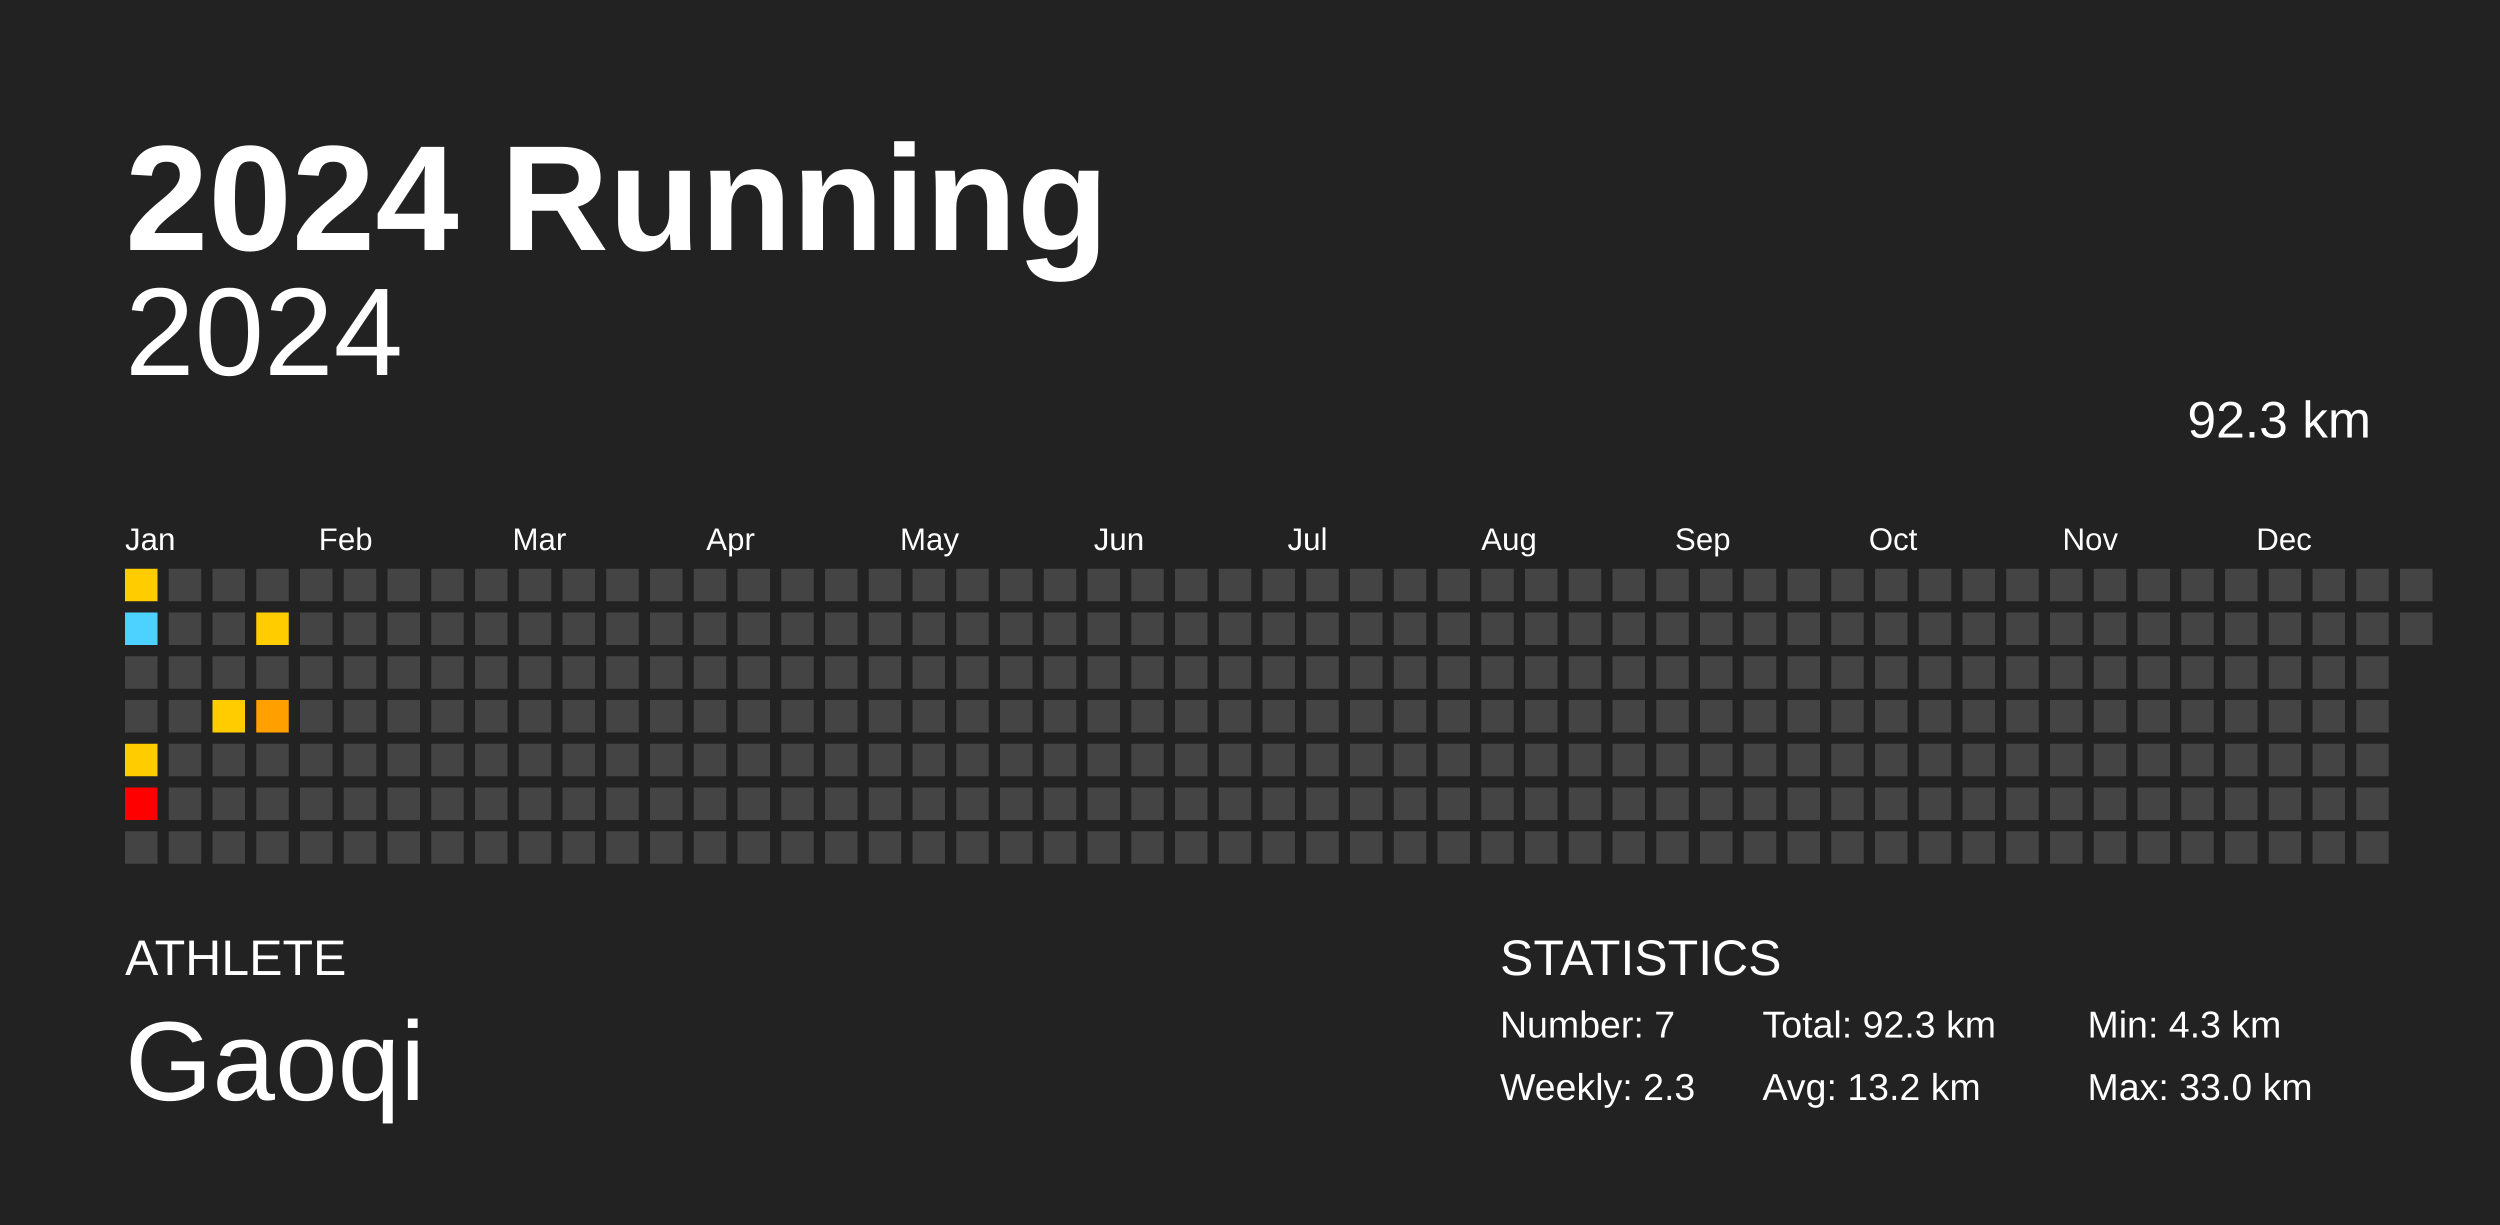
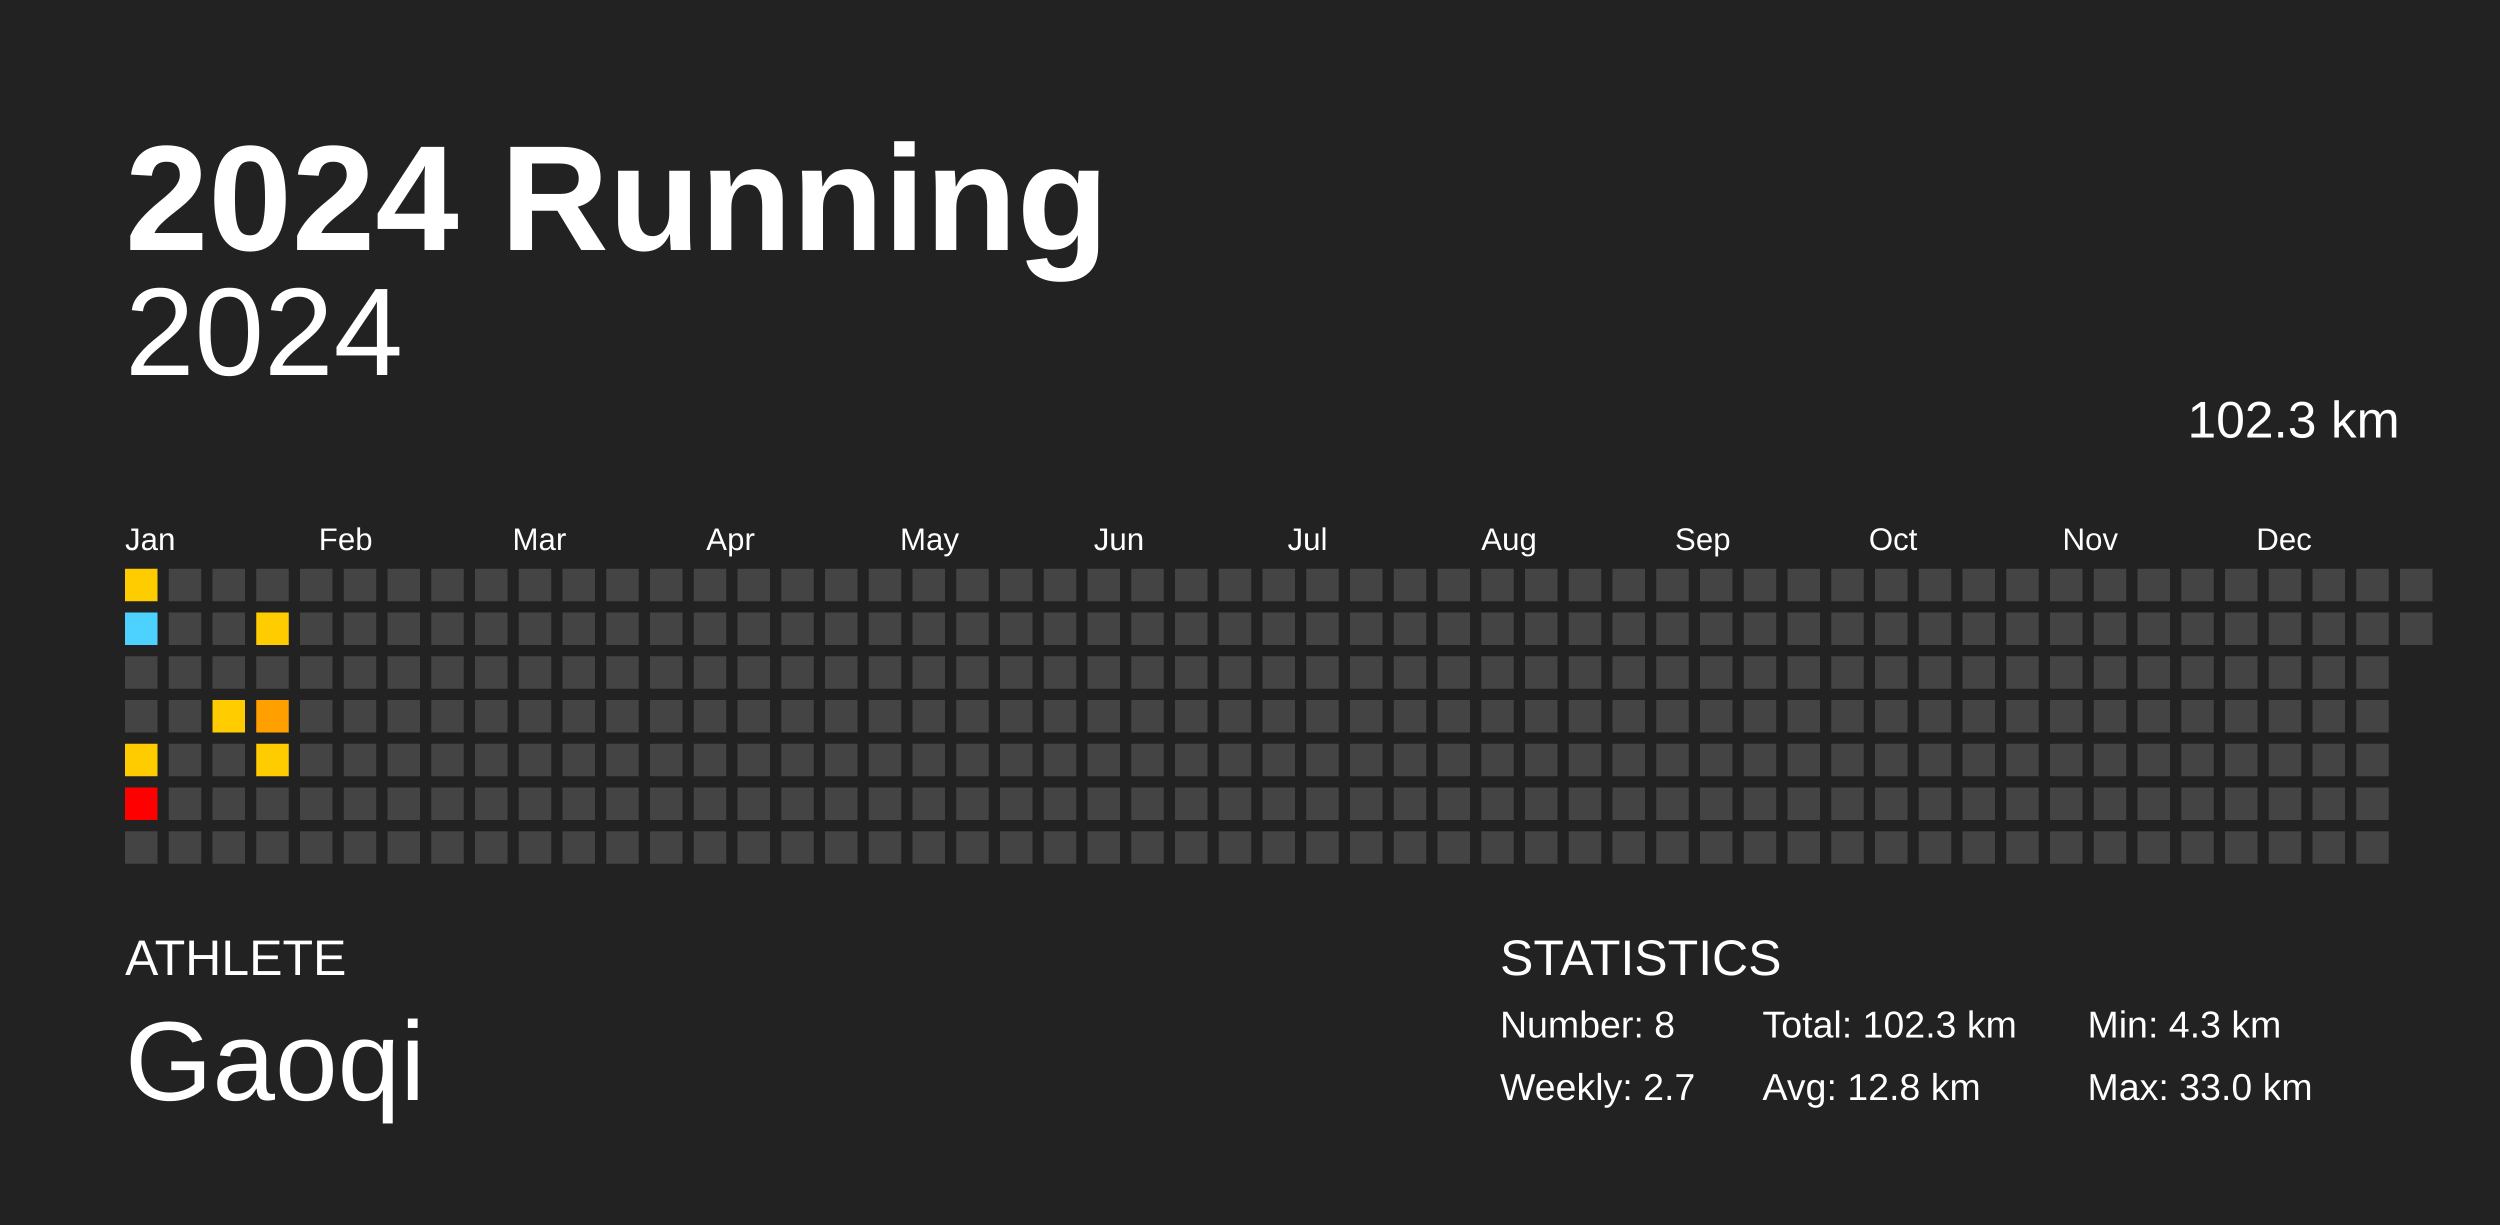
<svg xmlns="http://www.w3.org/2000/svg" baseProfile="full" height="98mm" version="1.1" viewBox="0,0,200,98" width="200mm">
  <defs />
  <rect fill="#222222" height="98" width="200" x="0" y="0" />
  <text fill="#FFFFFF" style="font-size:12px; font-family:Arial; font-weight:bold;" x="10" y="20">2024 Running</text>
  <text fill="#FFFFFF" style="font-size:4px; font-family:Arial" x="10" y="78">ATHLETE</text>
  <text fill="#FFFFFF" style="font-size:9px; font-family:Arial" x="10" y="88">Gaoqi</text>
  <text fill="#FFFFFF" style="font-size:4px; font-family:Arial" x="120" y="78">STATISTICS</text>
-   <text fill="#FFFFFF" style="font-size:3px; font-family:Arial" x="120" y="83">Number: 7</text>
-   <text fill="#FFFFFF" style="font-size:3px; font-family:Arial" x="120" y="88">Weekly: 2.3</text>
-   <text fill="#FFFFFF" style="font-size:3px; font-family:Arial" x="141" y="83">Total: 92.3 km</text>
-   <text fill="#FFFFFF" style="font-size:3px; font-family:Arial" x="141" y="88">Avg: 13.2 km</text>
+   <text fill="#FFFFFF" style="font-size:3px; font-family:Arial" x="120" y="83">Number: 8</text>
+   <text fill="#FFFFFF" style="font-size:3px; font-family:Arial" x="120" y="88">Weekly: 2.7</text>
+   <text fill="#FFFFFF" style="font-size:3px; font-family:Arial" x="141" y="83">Total: 102.3 km</text>
+   <text fill="#FFFFFF" style="font-size:3px; font-family:Arial" x="141" y="88">Avg: 12.8 km</text>
  <text fill="#FFFFFF" style="font-size:3px; font-family:Arial" x="167" y="83">Min: 4.3 km</text>
  <text fill="#FFFFFF" style="font-size:3px; font-family:Arial" x="167" y="88">Max: 33.0 km</text>
  <text alignment-baseline="hanging" fill="#FFFFFF" style="font-size:10.0px; font-family:Arial;" x="10" y="30">2024</text>
-   <text alignment-baseline="hanging" fill="#FFFFFF" style="font-size:4.125px; font-family:Arial;" x="175" y="35">92.3 km</text>
+   <text alignment-baseline="hanging" fill="#FFFFFF" style="font-size:4.125px; font-family:Arial;" x="175" y="35">102.3 km</text>
  <text fill="#FFFFFF" style="font-size:2.5px; font-family:Arial" x="10.0" y="44">Jan</text>
  <text fill="#FFFFFF" style="font-size:2.5px; font-family:Arial" x="25.5" y="44">Feb</text>
  <text fill="#FFFFFF" style="font-size:2.5px; font-family:Arial" x="41.0" y="44">Mar</text>
  <text fill="#FFFFFF" style="font-size:2.5px; font-family:Arial" x="56.5" y="44">Apr</text>
  <text fill="#FFFFFF" style="font-size:2.5px; font-family:Arial" x="72.0" y="44">May</text>
  <text fill="#FFFFFF" style="font-size:2.5px; font-family:Arial" x="87.5" y="44">Jun</text>
  <text fill="#FFFFFF" style="font-size:2.5px; font-family:Arial" x="103.0" y="44">Jul</text>
  <text fill="#FFFFFF" style="font-size:2.5px; font-family:Arial" x="118.5" y="44">Aug</text>
  <text fill="#FFFFFF" style="font-size:2.5px; font-family:Arial" x="134.0" y="44">Sep</text>
  <text fill="#FFFFFF" style="font-size:2.5px; font-family:Arial" x="149.5" y="44">Oct</text>
  <text fill="#FFFFFF" style="font-size:2.5px; font-family:Arial" x="165.0" y="44">Nov</text>
  <text fill="#FFFFFF" style="font-size:2.5px; font-family:Arial" x="180.5" y="44">Dec</text>
  <rect fill="#ffcc00" height="2.6" width="2.6" x="10.0" y="45.5" />
  <rect fill="#4dd2ff" height="2.6" width="2.6" x="10.0" y="49.0" />
  <rect fill="#444444" height="2.6" width="2.6" x="10.0" y="52.5" />
  <rect fill="#444444" height="2.6" width="2.6" x="10.0" y="56.0" />
  <rect fill="#ffcc00" height="2.6" width="2.6" x="10.0" y="59.5" />
  <rect fill="red" height="2.6" width="2.6" x="10.0" y="63.0" />
  <rect fill="#444444" height="2.6" width="2.6" x="10.0" y="66.5" />
  <rect fill="#444444" height="2.6" width="2.6" x="13.5" y="45.5" />
  <rect fill="#444444" height="2.6" width="2.6" x="13.5" y="49.0" />
  <rect fill="#444444" height="2.6" width="2.6" x="13.5" y="52.5" />
  <rect fill="#444444" height="2.6" width="2.6" x="13.5" y="56.0" />
  <rect fill="#444444" height="2.6" width="2.6" x="13.5" y="59.5" />
  <rect fill="#444444" height="2.6" width="2.6" x="13.5" y="63.0" />
  <rect fill="#444444" height="2.6" width="2.6" x="13.5" y="66.5" />
  <rect fill="#444444" height="2.6" width="2.6" x="17.0" y="45.5" />
  <rect fill="#444444" height="2.6" width="2.6" x="17.0" y="49.0" />
  <rect fill="#444444" height="2.6" width="2.6" x="17.0" y="52.5" />
  <rect fill="#ffcc00" height="2.6" width="2.6" x="17.0" y="56.0" />
  <rect fill="#444444" height="2.6" width="2.6" x="17.0" y="59.5" />
  <rect fill="#444444" height="2.6" width="2.6" x="17.0" y="63.0" />
  <rect fill="#444444" height="2.6" width="2.6" x="17.0" y="66.5" />
  <rect fill="#444444" height="2.6" width="2.6" x="20.5" y="45.5" />
  <rect fill="#ffcc00" height="2.6" width="2.6" x="20.5" y="49.0" />
  <rect fill="#444444" height="2.6" width="2.6" x="20.5" y="52.5" />
  <rect fill="#ffa000" height="2.6" width="2.6" x="20.5" y="56.0" />
-   <rect fill="#444444" height="2.6" width="2.6" x="20.5" y="59.5" />
+   <rect fill="#ffcc00" height="2.6" width="2.6" x="20.5" y="59.5" />
  <rect fill="#444444" height="2.6" width="2.6" x="20.5" y="63.0" />
  <rect fill="#444444" height="2.6" width="2.6" x="20.5" y="66.5" />
  <rect fill="#444444" height="2.6" width="2.6" x="24.0" y="45.5" />
  <rect fill="#444444" height="2.6" width="2.6" x="24.0" y="49.0" />
  <rect fill="#444444" height="2.6" width="2.6" x="24.0" y="52.5" />
  <rect fill="#444444" height="2.6" width="2.6" x="24.0" y="56.0" />
  <rect fill="#444444" height="2.6" width="2.6" x="24.0" y="59.5" />
  <rect fill="#444444" height="2.6" width="2.6" x="24.0" y="63.0" />
  <rect fill="#444444" height="2.6" width="2.6" x="24.0" y="66.5" />
  <rect fill="#444444" height="2.6" width="2.6" x="27.5" y="45.5" />
  <rect fill="#444444" height="2.6" width="2.6" x="27.5" y="49.0" />
  <rect fill="#444444" height="2.6" width="2.6" x="27.5" y="52.5" />
  <rect fill="#444444" height="2.6" width="2.6" x="27.5" y="56.0" />
  <rect fill="#444444" height="2.6" width="2.6" x="27.5" y="59.5" />
  <rect fill="#444444" height="2.6" width="2.6" x="27.5" y="63.0" />
  <rect fill="#444444" height="2.6" width="2.6" x="27.5" y="66.5" />
  <rect fill="#444444" height="2.6" width="2.6" x="31.0" y="45.5" />
  <rect fill="#444444" height="2.6" width="2.6" x="31.0" y="49.0" />
  <rect fill="#444444" height="2.6" width="2.6" x="31.0" y="52.5" />
  <rect fill="#444444" height="2.6" width="2.6" x="31.0" y="56.0" />
  <rect fill="#444444" height="2.6" width="2.6" x="31.0" y="59.5" />
  <rect fill="#444444" height="2.6" width="2.6" x="31.0" y="63.0" />
  <rect fill="#444444" height="2.6" width="2.6" x="31.0" y="66.5" />
  <rect fill="#444444" height="2.6" width="2.6" x="34.5" y="45.5" />
  <rect fill="#444444" height="2.6" width="2.6" x="34.5" y="49.0" />
  <rect fill="#444444" height="2.6" width="2.6" x="34.5" y="52.5" />
  <rect fill="#444444" height="2.6" width="2.6" x="34.5" y="56.0" />
  <rect fill="#444444" height="2.6" width="2.6" x="34.5" y="59.5" />
  <rect fill="#444444" height="2.6" width="2.6" x="34.5" y="63.0" />
  <rect fill="#444444" height="2.6" width="2.6" x="34.5" y="66.5" />
  <rect fill="#444444" height="2.6" width="2.6" x="38.0" y="45.5" />
  <rect fill="#444444" height="2.6" width="2.6" x="38.0" y="49.0" />
  <rect fill="#444444" height="2.6" width="2.6" x="38.0" y="52.5" />
  <rect fill="#444444" height="2.6" width="2.6" x="38.0" y="56.0" />
  <rect fill="#444444" height="2.6" width="2.6" x="38.0" y="59.5" />
  <rect fill="#444444" height="2.6" width="2.6" x="38.0" y="63.0" />
  <rect fill="#444444" height="2.6" width="2.6" x="38.0" y="66.5" />
  <rect fill="#444444" height="2.6" width="2.6" x="41.5" y="45.5" />
  <rect fill="#444444" height="2.6" width="2.6" x="41.5" y="49.0" />
  <rect fill="#444444" height="2.6" width="2.6" x="41.5" y="52.5" />
  <rect fill="#444444" height="2.6" width="2.6" x="41.5" y="56.0" />
  <rect fill="#444444" height="2.6" width="2.6" x="41.5" y="59.5" />
  <rect fill="#444444" height="2.6" width="2.6" x="41.5" y="63.0" />
  <rect fill="#444444" height="2.6" width="2.6" x="41.5" y="66.5" />
  <rect fill="#444444" height="2.6" width="2.6" x="45.0" y="45.5" />
  <rect fill="#444444" height="2.6" width="2.6" x="45.0" y="49.0" />
  <rect fill="#444444" height="2.6" width="2.6" x="45.0" y="52.5" />
  <rect fill="#444444" height="2.6" width="2.6" x="45.0" y="56.0" />
  <rect fill="#444444" height="2.6" width="2.6" x="45.0" y="59.5" />
  <rect fill="#444444" height="2.6" width="2.6" x="45.0" y="63.0" />
  <rect fill="#444444" height="2.6" width="2.6" x="45.0" y="66.5" />
  <rect fill="#444444" height="2.6" width="2.6" x="48.5" y="45.5" />
  <rect fill="#444444" height="2.6" width="2.6" x="48.5" y="49.0" />
  <rect fill="#444444" height="2.6" width="2.6" x="48.5" y="52.5" />
  <rect fill="#444444" height="2.6" width="2.6" x="48.5" y="56.0" />
  <rect fill="#444444" height="2.6" width="2.6" x="48.5" y="59.5" />
  <rect fill="#444444" height="2.6" width="2.6" x="48.5" y="63.0" />
  <rect fill="#444444" height="2.6" width="2.6" x="48.5" y="66.5" />
  <rect fill="#444444" height="2.6" width="2.6" x="52.0" y="45.5" />
  <rect fill="#444444" height="2.6" width="2.6" x="52.0" y="49.0" />
  <rect fill="#444444" height="2.6" width="2.6" x="52.0" y="52.5" />
  <rect fill="#444444" height="2.6" width="2.6" x="52.0" y="56.0" />
  <rect fill="#444444" height="2.6" width="2.6" x="52.0" y="59.5" />
  <rect fill="#444444" height="2.6" width="2.6" x="52.0" y="63.0" />
  <rect fill="#444444" height="2.6" width="2.6" x="52.0" y="66.5" />
  <rect fill="#444444" height="2.6" width="2.6" x="55.5" y="45.5" />
  <rect fill="#444444" height="2.6" width="2.6" x="55.5" y="49.0" />
  <rect fill="#444444" height="2.6" width="2.6" x="55.5" y="52.5" />
  <rect fill="#444444" height="2.6" width="2.6" x="55.5" y="56.0" />
  <rect fill="#444444" height="2.6" width="2.6" x="55.5" y="59.5" />
  <rect fill="#444444" height="2.6" width="2.6" x="55.5" y="63.0" />
  <rect fill="#444444" height="2.6" width="2.6" x="55.5" y="66.5" />
  <rect fill="#444444" height="2.6" width="2.6" x="59.0" y="45.5" />
  <rect fill="#444444" height="2.6" width="2.6" x="59.0" y="49.0" />
  <rect fill="#444444" height="2.6" width="2.6" x="59.0" y="52.5" />
  <rect fill="#444444" height="2.6" width="2.6" x="59.0" y="56.0" />
  <rect fill="#444444" height="2.6" width="2.6" x="59.0" y="59.5" />
  <rect fill="#444444" height="2.6" width="2.6" x="59.0" y="63.0" />
  <rect fill="#444444" height="2.6" width="2.6" x="59.0" y="66.5" />
  <rect fill="#444444" height="2.6" width="2.6" x="62.5" y="45.5" />
  <rect fill="#444444" height="2.6" width="2.6" x="62.5" y="49.0" />
  <rect fill="#444444" height="2.6" width="2.6" x="62.5" y="52.5" />
  <rect fill="#444444" height="2.6" width="2.6" x="62.5" y="56.0" />
  <rect fill="#444444" height="2.6" width="2.6" x="62.5" y="59.5" />
  <rect fill="#444444" height="2.6" width="2.6" x="62.5" y="63.0" />
  <rect fill="#444444" height="2.6" width="2.6" x="62.5" y="66.5" />
  <rect fill="#444444" height="2.6" width="2.6" x="66.0" y="45.5" />
  <rect fill="#444444" height="2.6" width="2.6" x="66.0" y="49.0" />
  <rect fill="#444444" height="2.6" width="2.6" x="66.0" y="52.5" />
  <rect fill="#444444" height="2.6" width="2.6" x="66.0" y="56.0" />
  <rect fill="#444444" height="2.6" width="2.6" x="66.0" y="59.5" />
  <rect fill="#444444" height="2.6" width="2.6" x="66.0" y="63.0" />
  <rect fill="#444444" height="2.6" width="2.6" x="66.0" y="66.5" />
  <rect fill="#444444" height="2.6" width="2.6" x="69.5" y="45.5" />
  <rect fill="#444444" height="2.6" width="2.6" x="69.5" y="49.0" />
  <rect fill="#444444" height="2.6" width="2.6" x="69.5" y="52.5" />
  <rect fill="#444444" height="2.6" width="2.6" x="69.5" y="56.0" />
  <rect fill="#444444" height="2.6" width="2.6" x="69.5" y="59.5" />
  <rect fill="#444444" height="2.6" width="2.6" x="69.5" y="63.0" />
  <rect fill="#444444" height="2.6" width="2.6" x="69.5" y="66.5" />
  <rect fill="#444444" height="2.6" width="2.6" x="73.0" y="45.5" />
  <rect fill="#444444" height="2.6" width="2.6" x="73.0" y="49.0" />
  <rect fill="#444444" height="2.6" width="2.6" x="73.0" y="52.5" />
  <rect fill="#444444" height="2.6" width="2.6" x="73.0" y="56.0" />
  <rect fill="#444444" height="2.6" width="2.6" x="73.0" y="59.5" />
  <rect fill="#444444" height="2.6" width="2.6" x="73.0" y="63.0" />
  <rect fill="#444444" height="2.6" width="2.6" x="73.0" y="66.5" />
  <rect fill="#444444" height="2.6" width="2.6" x="76.5" y="45.5" />
  <rect fill="#444444" height="2.6" width="2.6" x="76.5" y="49.0" />
  <rect fill="#444444" height="2.6" width="2.6" x="76.5" y="52.5" />
  <rect fill="#444444" height="2.6" width="2.6" x="76.5" y="56.0" />
  <rect fill="#444444" height="2.6" width="2.6" x="76.5" y="59.5" />
  <rect fill="#444444" height="2.6" width="2.6" x="76.5" y="63.0" />
  <rect fill="#444444" height="2.6" width="2.6" x="76.5" y="66.5" />
  <rect fill="#444444" height="2.6" width="2.6" x="80.0" y="45.5" />
  <rect fill="#444444" height="2.6" width="2.6" x="80.0" y="49.0" />
  <rect fill="#444444" height="2.6" width="2.6" x="80.0" y="52.5" />
  <rect fill="#444444" height="2.6" width="2.6" x="80.0" y="56.0" />
  <rect fill="#444444" height="2.6" width="2.6" x="80.0" y="59.5" />
  <rect fill="#444444" height="2.6" width="2.6" x="80.0" y="63.0" />
  <rect fill="#444444" height="2.6" width="2.6" x="80.0" y="66.5" />
  <rect fill="#444444" height="2.6" width="2.6" x="83.5" y="45.5" />
  <rect fill="#444444" height="2.6" width="2.6" x="83.5" y="49.0" />
  <rect fill="#444444" height="2.6" width="2.6" x="83.5" y="52.5" />
  <rect fill="#444444" height="2.6" width="2.6" x="83.5" y="56.0" />
  <rect fill="#444444" height="2.6" width="2.6" x="83.5" y="59.5" />
  <rect fill="#444444" height="2.6" width="2.6" x="83.5" y="63.0" />
  <rect fill="#444444" height="2.6" width="2.6" x="83.5" y="66.5" />
  <rect fill="#444444" height="2.6" width="2.6" x="87.0" y="45.5" />
  <rect fill="#444444" height="2.6" width="2.6" x="87.0" y="49.0" />
  <rect fill="#444444" height="2.6" width="2.6" x="87.0" y="52.5" />
  <rect fill="#444444" height="2.6" width="2.6" x="87.0" y="56.0" />
  <rect fill="#444444" height="2.6" width="2.6" x="87.0" y="59.5" />
  <rect fill="#444444" height="2.6" width="2.6" x="87.0" y="63.0" />
  <rect fill="#444444" height="2.6" width="2.6" x="87.0" y="66.5" />
  <rect fill="#444444" height="2.6" width="2.6" x="90.5" y="45.5" />
  <rect fill="#444444" height="2.6" width="2.6" x="90.5" y="49.0" />
  <rect fill="#444444" height="2.6" width="2.6" x="90.5" y="52.5" />
  <rect fill="#444444" height="2.6" width="2.6" x="90.5" y="56.0" />
  <rect fill="#444444" height="2.6" width="2.6" x="90.5" y="59.5" />
  <rect fill="#444444" height="2.6" width="2.6" x="90.5" y="63.0" />
  <rect fill="#444444" height="2.6" width="2.6" x="90.5" y="66.5" />
  <rect fill="#444444" height="2.6" width="2.6" x="94.0" y="45.5" />
  <rect fill="#444444" height="2.6" width="2.6" x="94.0" y="49.0" />
  <rect fill="#444444" height="2.6" width="2.6" x="94.0" y="52.5" />
  <rect fill="#444444" height="2.6" width="2.6" x="94.0" y="56.0" />
  <rect fill="#444444" height="2.6" width="2.6" x="94.0" y="59.5" />
  <rect fill="#444444" height="2.6" width="2.6" x="94.0" y="63.0" />
  <rect fill="#444444" height="2.6" width="2.6" x="94.0" y="66.5" />
  <rect fill="#444444" height="2.6" width="2.6" x="97.5" y="45.5" />
  <rect fill="#444444" height="2.6" width="2.6" x="97.5" y="49.0" />
  <rect fill="#444444" height="2.6" width="2.6" x="97.5" y="52.5" />
  <rect fill="#444444" height="2.6" width="2.6" x="97.5" y="56.0" />
  <rect fill="#444444" height="2.6" width="2.6" x="97.5" y="59.5" />
  <rect fill="#444444" height="2.6" width="2.6" x="97.5" y="63.0" />
  <rect fill="#444444" height="2.6" width="2.6" x="97.5" y="66.5" />
  <rect fill="#444444" height="2.6" width="2.6" x="101.0" y="45.5" />
  <rect fill="#444444" height="2.6" width="2.6" x="101.0" y="49.0" />
  <rect fill="#444444" height="2.6" width="2.6" x="101.0" y="52.5" />
  <rect fill="#444444" height="2.6" width="2.6" x="101.0" y="56.0" />
  <rect fill="#444444" height="2.6" width="2.6" x="101.0" y="59.5" />
  <rect fill="#444444" height="2.6" width="2.6" x="101.0" y="63.0" />
  <rect fill="#444444" height="2.6" width="2.6" x="101.0" y="66.5" />
  <rect fill="#444444" height="2.6" width="2.6" x="104.5" y="45.5" />
  <rect fill="#444444" height="2.6" width="2.6" x="104.5" y="49.0" />
  <rect fill="#444444" height="2.6" width="2.6" x="104.5" y="52.5" />
  <rect fill="#444444" height="2.6" width="2.6" x="104.5" y="56.0" />
  <rect fill="#444444" height="2.6" width="2.6" x="104.5" y="59.5" />
  <rect fill="#444444" height="2.6" width="2.6" x="104.5" y="63.0" />
  <rect fill="#444444" height="2.6" width="2.6" x="104.5" y="66.5" />
  <rect fill="#444444" height="2.6" width="2.6" x="108.0" y="45.5" />
  <rect fill="#444444" height="2.6" width="2.6" x="108.0" y="49.0" />
  <rect fill="#444444" height="2.6" width="2.6" x="108.0" y="52.5" />
  <rect fill="#444444" height="2.6" width="2.6" x="108.0" y="56.0" />
  <rect fill="#444444" height="2.6" width="2.6" x="108.0" y="59.5" />
  <rect fill="#444444" height="2.6" width="2.6" x="108.0" y="63.0" />
  <rect fill="#444444" height="2.6" width="2.6" x="108.0" y="66.5" />
  <rect fill="#444444" height="2.6" width="2.6" x="111.5" y="45.5" />
  <rect fill="#444444" height="2.6" width="2.6" x="111.5" y="49.0" />
  <rect fill="#444444" height="2.6" width="2.6" x="111.5" y="52.5" />
  <rect fill="#444444" height="2.6" width="2.6" x="111.5" y="56.0" />
  <rect fill="#444444" height="2.6" width="2.6" x="111.5" y="59.5" />
  <rect fill="#444444" height="2.6" width="2.6" x="111.5" y="63.0" />
  <rect fill="#444444" height="2.6" width="2.6" x="111.5" y="66.5" />
  <rect fill="#444444" height="2.6" width="2.6" x="115.0" y="45.5" />
  <rect fill="#444444" height="2.6" width="2.6" x="115.0" y="49.0" />
  <rect fill="#444444" height="2.6" width="2.6" x="115.0" y="52.5" />
  <rect fill="#444444" height="2.6" width="2.6" x="115.0" y="56.0" />
  <rect fill="#444444" height="2.6" width="2.6" x="115.0" y="59.5" />
  <rect fill="#444444" height="2.6" width="2.6" x="115.0" y="63.0" />
  <rect fill="#444444" height="2.6" width="2.6" x="115.0" y="66.5" />
  <rect fill="#444444" height="2.6" width="2.6" x="118.5" y="45.5" />
  <rect fill="#444444" height="2.6" width="2.6" x="118.5" y="49.0" />
  <rect fill="#444444" height="2.6" width="2.6" x="118.5" y="52.5" />
  <rect fill="#444444" height="2.6" width="2.6" x="118.5" y="56.0" />
  <rect fill="#444444" height="2.6" width="2.6" x="118.5" y="59.5" />
  <rect fill="#444444" height="2.6" width="2.6" x="118.5" y="63.0" />
  <rect fill="#444444" height="2.6" width="2.6" x="118.5" y="66.5" />
  <rect fill="#444444" height="2.6" width="2.6" x="122.0" y="45.5" />
  <rect fill="#444444" height="2.6" width="2.6" x="122.0" y="49.0" />
  <rect fill="#444444" height="2.6" width="2.6" x="122.0" y="52.5" />
  <rect fill="#444444" height="2.6" width="2.6" x="122.0" y="56.0" />
  <rect fill="#444444" height="2.6" width="2.6" x="122.0" y="59.5" />
  <rect fill="#444444" height="2.6" width="2.6" x="122.0" y="63.0" />
  <rect fill="#444444" height="2.6" width="2.6" x="122.0" y="66.5" />
  <rect fill="#444444" height="2.6" width="2.6" x="125.5" y="45.5" />
  <rect fill="#444444" height="2.6" width="2.6" x="125.5" y="49.0" />
  <rect fill="#444444" height="2.6" width="2.6" x="125.5" y="52.5" />
  <rect fill="#444444" height="2.6" width="2.6" x="125.5" y="56.0" />
  <rect fill="#444444" height="2.6" width="2.6" x="125.5" y="59.5" />
  <rect fill="#444444" height="2.6" width="2.6" x="125.5" y="63.0" />
  <rect fill="#444444" height="2.6" width="2.6" x="125.5" y="66.5" />
  <rect fill="#444444" height="2.6" width="2.6" x="129.0" y="45.5" />
  <rect fill="#444444" height="2.6" width="2.6" x="129.0" y="49.0" />
  <rect fill="#444444" height="2.6" width="2.6" x="129.0" y="52.5" />
  <rect fill="#444444" height="2.6" width="2.6" x="129.0" y="56.0" />
  <rect fill="#444444" height="2.6" width="2.6" x="129.0" y="59.5" />
  <rect fill="#444444" height="2.6" width="2.6" x="129.0" y="63.0" />
  <rect fill="#444444" height="2.6" width="2.6" x="129.0" y="66.5" />
  <rect fill="#444444" height="2.6" width="2.6" x="132.5" y="45.5" />
  <rect fill="#444444" height="2.6" width="2.6" x="132.5" y="49.0" />
  <rect fill="#444444" height="2.6" width="2.6" x="132.5" y="52.5" />
  <rect fill="#444444" height="2.6" width="2.6" x="132.5" y="56.0" />
  <rect fill="#444444" height="2.6" width="2.6" x="132.5" y="59.5" />
  <rect fill="#444444" height="2.6" width="2.6" x="132.5" y="63.0" />
  <rect fill="#444444" height="2.6" width="2.6" x="132.5" y="66.5" />
  <rect fill="#444444" height="2.6" width="2.6" x="136.0" y="45.5" />
  <rect fill="#444444" height="2.6" width="2.6" x="136.0" y="49.0" />
  <rect fill="#444444" height="2.6" width="2.6" x="136.0" y="52.5" />
  <rect fill="#444444" height="2.6" width="2.6" x="136.0" y="56.0" />
  <rect fill="#444444" height="2.6" width="2.6" x="136.0" y="59.5" />
  <rect fill="#444444" height="2.6" width="2.6" x="136.0" y="63.0" />
  <rect fill="#444444" height="2.6" width="2.6" x="136.0" y="66.5" />
  <rect fill="#444444" height="2.6" width="2.6" x="139.5" y="45.5" />
  <rect fill="#444444" height="2.6" width="2.6" x="139.5" y="49.0" />
  <rect fill="#444444" height="2.6" width="2.6" x="139.5" y="52.5" />
  <rect fill="#444444" height="2.6" width="2.6" x="139.5" y="56.0" />
  <rect fill="#444444" height="2.6" width="2.6" x="139.5" y="59.5" />
  <rect fill="#444444" height="2.6" width="2.6" x="139.5" y="63.0" />
  <rect fill="#444444" height="2.6" width="2.6" x="139.5" y="66.5" />
  <rect fill="#444444" height="2.6" width="2.6" x="143.0" y="45.5" />
  <rect fill="#444444" height="2.6" width="2.6" x="143.0" y="49.0" />
  <rect fill="#444444" height="2.6" width="2.6" x="143.0" y="52.5" />
  <rect fill="#444444" height="2.6" width="2.6" x="143.0" y="56.0" />
  <rect fill="#444444" height="2.6" width="2.6" x="143.0" y="59.5" />
  <rect fill="#444444" height="2.6" width="2.6" x="143.0" y="63.0" />
  <rect fill="#444444" height="2.6" width="2.6" x="143.0" y="66.5" />
  <rect fill="#444444" height="2.6" width="2.6" x="146.5" y="45.5" />
  <rect fill="#444444" height="2.6" width="2.6" x="146.5" y="49.0" />
  <rect fill="#444444" height="2.6" width="2.6" x="146.5" y="52.5" />
  <rect fill="#444444" height="2.6" width="2.6" x="146.5" y="56.0" />
  <rect fill="#444444" height="2.6" width="2.6" x="146.5" y="59.5" />
  <rect fill="#444444" height="2.6" width="2.6" x="146.5" y="63.0" />
  <rect fill="#444444" height="2.6" width="2.6" x="146.5" y="66.5" />
  <rect fill="#444444" height="2.6" width="2.6" x="150.0" y="45.5" />
  <rect fill="#444444" height="2.6" width="2.6" x="150.0" y="49.0" />
  <rect fill="#444444" height="2.6" width="2.6" x="150.0" y="52.5" />
  <rect fill="#444444" height="2.6" width="2.6" x="150.0" y="56.0" />
  <rect fill="#444444" height="2.6" width="2.6" x="150.0" y="59.5" />
  <rect fill="#444444" height="2.6" width="2.6" x="150.0" y="63.0" />
  <rect fill="#444444" height="2.6" width="2.6" x="150.0" y="66.5" />
  <rect fill="#444444" height="2.6" width="2.6" x="153.5" y="45.5" />
  <rect fill="#444444" height="2.6" width="2.6" x="153.5" y="49.0" />
  <rect fill="#444444" height="2.6" width="2.6" x="153.5" y="52.5" />
  <rect fill="#444444" height="2.6" width="2.6" x="153.5" y="56.0" />
  <rect fill="#444444" height="2.6" width="2.6" x="153.5" y="59.5" />
  <rect fill="#444444" height="2.6" width="2.6" x="153.5" y="63.0" />
  <rect fill="#444444" height="2.6" width="2.6" x="153.5" y="66.5" />
  <rect fill="#444444" height="2.6" width="2.6" x="157.0" y="45.5" />
  <rect fill="#444444" height="2.6" width="2.6" x="157.0" y="49.0" />
  <rect fill="#444444" height="2.6" width="2.6" x="157.0" y="52.5" />
  <rect fill="#444444" height="2.6" width="2.6" x="157.0" y="56.0" />
  <rect fill="#444444" height="2.6" width="2.6" x="157.0" y="59.5" />
  <rect fill="#444444" height="2.6" width="2.6" x="157.0" y="63.0" />
  <rect fill="#444444" height="2.6" width="2.6" x="157.0" y="66.5" />
  <rect fill="#444444" height="2.6" width="2.6" x="160.5" y="45.5" />
  <rect fill="#444444" height="2.6" width="2.6" x="160.5" y="49.0" />
  <rect fill="#444444" height="2.6" width="2.6" x="160.5" y="52.5" />
  <rect fill="#444444" height="2.6" width="2.6" x="160.5" y="56.0" />
  <rect fill="#444444" height="2.6" width="2.6" x="160.5" y="59.5" />
  <rect fill="#444444" height="2.6" width="2.6" x="160.5" y="63.0" />
  <rect fill="#444444" height="2.6" width="2.6" x="160.5" y="66.5" />
  <rect fill="#444444" height="2.6" width="2.6" x="164.0" y="45.5" />
  <rect fill="#444444" height="2.6" width="2.6" x="164.0" y="49.0" />
  <rect fill="#444444" height="2.6" width="2.6" x="164.0" y="52.5" />
  <rect fill="#444444" height="2.6" width="2.6" x="164.0" y="56.0" />
  <rect fill="#444444" height="2.6" width="2.6" x="164.0" y="59.5" />
  <rect fill="#444444" height="2.6" width="2.6" x="164.0" y="63.0" />
  <rect fill="#444444" height="2.6" width="2.6" x="164.0" y="66.5" />
  <rect fill="#444444" height="2.6" width="2.6" x="167.5" y="45.5" />
  <rect fill="#444444" height="2.6" width="2.6" x="167.5" y="49.0" />
  <rect fill="#444444" height="2.6" width="2.6" x="167.5" y="52.5" />
  <rect fill="#444444" height="2.6" width="2.6" x="167.5" y="56.0" />
  <rect fill="#444444" height="2.6" width="2.6" x="167.5" y="59.5" />
  <rect fill="#444444" height="2.6" width="2.6" x="167.5" y="63.0" />
  <rect fill="#444444" height="2.6" width="2.6" x="167.5" y="66.5" />
  <rect fill="#444444" height="2.6" width="2.6" x="171.0" y="45.5" />
  <rect fill="#444444" height="2.6" width="2.6" x="171.0" y="49.0" />
  <rect fill="#444444" height="2.6" width="2.6" x="171.0" y="52.5" />
  <rect fill="#444444" height="2.6" width="2.6" x="171.0" y="56.0" />
  <rect fill="#444444" height="2.6" width="2.6" x="171.0" y="59.5" />
  <rect fill="#444444" height="2.6" width="2.6" x="171.0" y="63.0" />
  <rect fill="#444444" height="2.6" width="2.6" x="171.0" y="66.5" />
  <rect fill="#444444" height="2.6" width="2.6" x="174.5" y="45.5" />
  <rect fill="#444444" height="2.6" width="2.6" x="174.5" y="49.0" />
  <rect fill="#444444" height="2.6" width="2.6" x="174.5" y="52.5" />
  <rect fill="#444444" height="2.6" width="2.6" x="174.5" y="56.0" />
  <rect fill="#444444" height="2.6" width="2.6" x="174.5" y="59.5" />
  <rect fill="#444444" height="2.6" width="2.6" x="174.5" y="63.0" />
  <rect fill="#444444" height="2.6" width="2.6" x="174.5" y="66.5" />
  <rect fill="#444444" height="2.6" width="2.6" x="178.0" y="45.5" />
  <rect fill="#444444" height="2.6" width="2.6" x="178.0" y="49.0" />
  <rect fill="#444444" height="2.6" width="2.6" x="178.0" y="52.5" />
  <rect fill="#444444" height="2.6" width="2.6" x="178.0" y="56.0" />
  <rect fill="#444444" height="2.6" width="2.6" x="178.0" y="59.5" />
  <rect fill="#444444" height="2.6" width="2.6" x="178.0" y="63.0" />
  <rect fill="#444444" height="2.6" width="2.6" x="178.0" y="66.5" />
  <rect fill="#444444" height="2.6" width="2.6" x="181.5" y="45.5" />
  <rect fill="#444444" height="2.6" width="2.6" x="181.5" y="49.0" />
  <rect fill="#444444" height="2.6" width="2.6" x="181.5" y="52.5" />
  <rect fill="#444444" height="2.6" width="2.6" x="181.5" y="56.0" />
  <rect fill="#444444" height="2.6" width="2.6" x="181.5" y="59.5" />
  <rect fill="#444444" height="2.6" width="2.6" x="181.5" y="63.0" />
  <rect fill="#444444" height="2.6" width="2.6" x="181.5" y="66.5" />
  <rect fill="#444444" height="2.6" width="2.6" x="185.0" y="45.5" />
  <rect fill="#444444" height="2.6" width="2.6" x="185.0" y="49.0" />
  <rect fill="#444444" height="2.6" width="2.6" x="185.0" y="52.5" />
  <rect fill="#444444" height="2.6" width="2.6" x="185.0" y="56.0" />
  <rect fill="#444444" height="2.6" width="2.6" x="185.0" y="59.5" />
  <rect fill="#444444" height="2.6" width="2.6" x="185.0" y="63.0" />
  <rect fill="#444444" height="2.6" width="2.6" x="185.0" y="66.5" />
  <rect fill="#444444" height="2.6" width="2.6" x="188.5" y="45.5" />
  <rect fill="#444444" height="2.6" width="2.6" x="188.5" y="49.0" />
  <rect fill="#444444" height="2.6" width="2.6" x="188.5" y="52.5" />
  <rect fill="#444444" height="2.6" width="2.6" x="188.5" y="56.0" />
  <rect fill="#444444" height="2.6" width="2.6" x="188.5" y="59.5" />
  <rect fill="#444444" height="2.6" width="2.6" x="188.5" y="63.0" />
  <rect fill="#444444" height="2.6" width="2.6" x="188.5" y="66.5" />
  <rect fill="#444444" height="2.6" width="2.6" x="192.0" y="45.5" />
  <rect fill="#444444" height="2.6" width="2.6" x="192.0" y="49.0" />
</svg>
